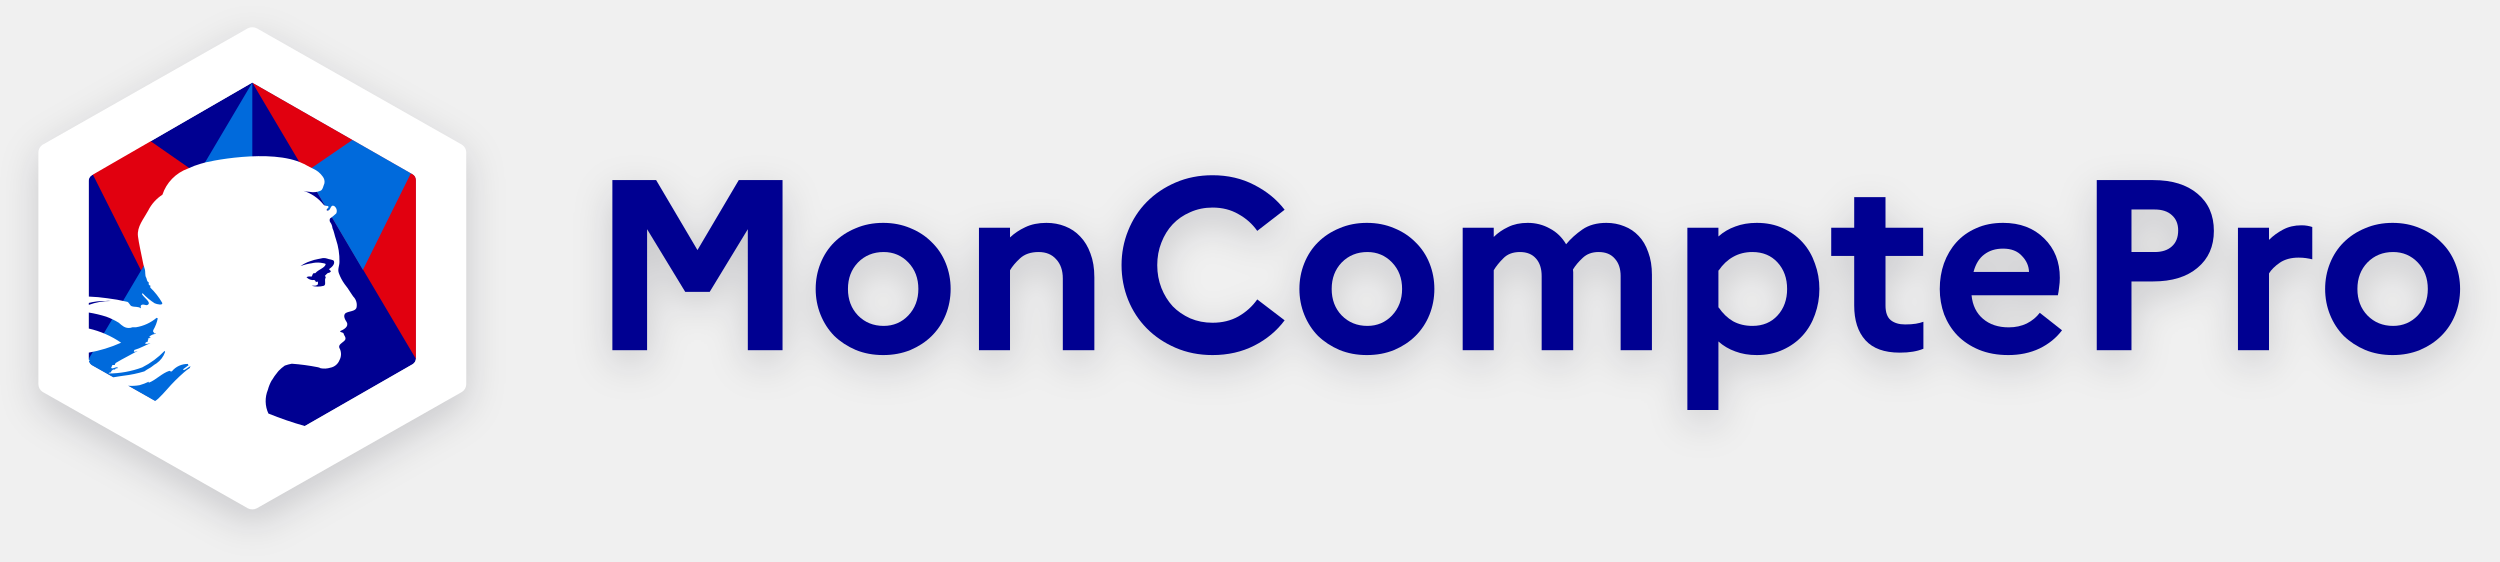
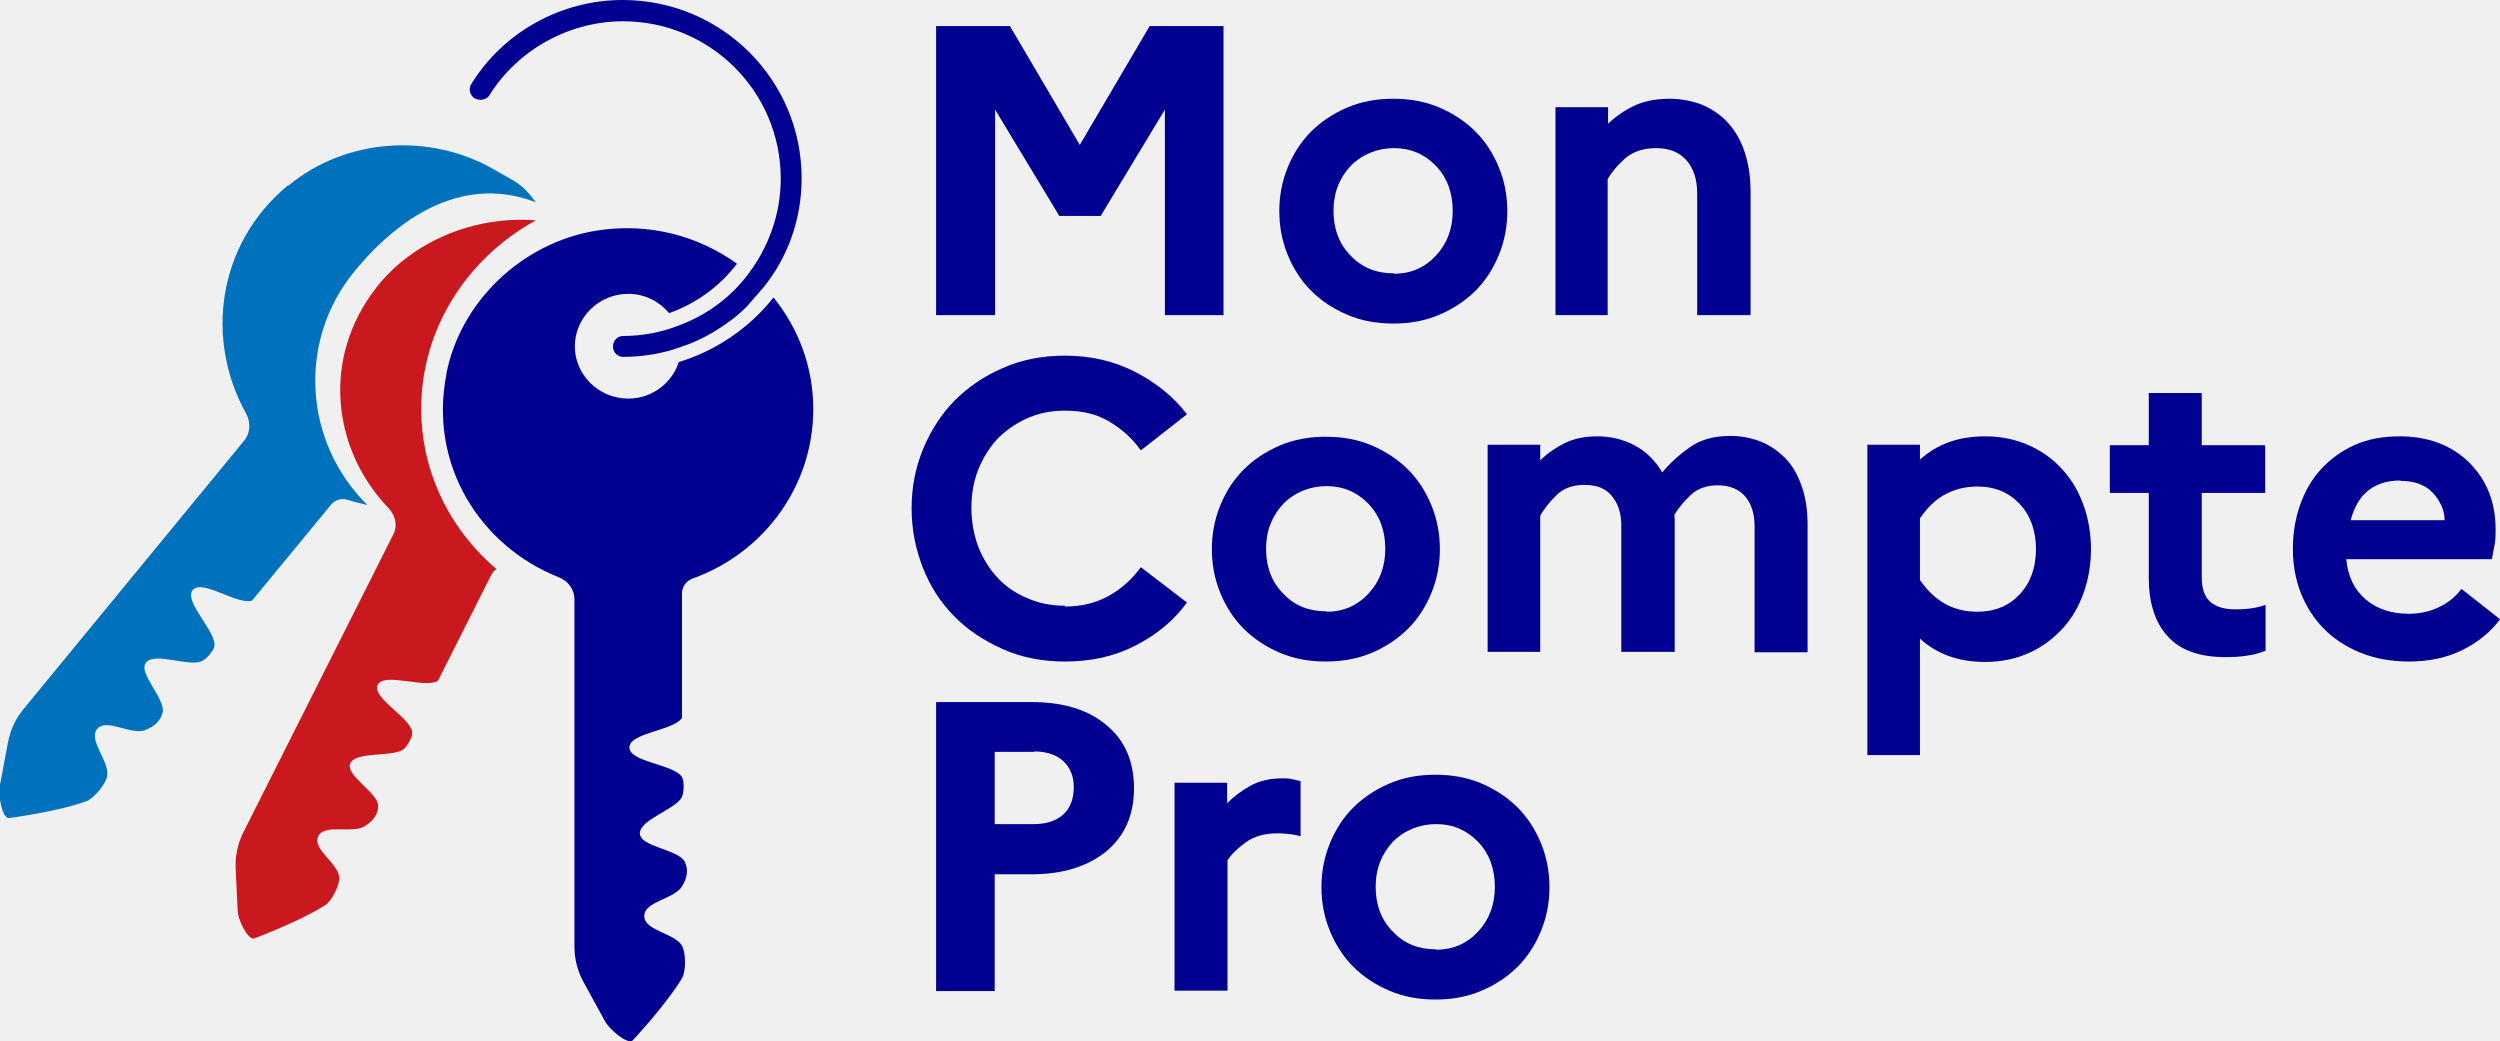
- <svg xmlns="http://www.w3.org/2000/svg" width="396" height="89" viewBox="0 0 396 89" fill="none">
-   <g filter="url(#filter0_d_155_72825)">
-     <g clip-path="url(#clip0_155_72825)">
-       <path d="M65.368 27.601L39.963 13.078L14.558 27.741C14.401 27.829 14.271 27.957 14.18 28.111C14.089 28.265 14.04 28.44 14.04 28.618V56.984C14.05 57.16 14.102 57.331 14.192 57.484C14.282 57.636 14.408 57.766 14.558 57.861L39.959 72.254L65.364 57.683C65.515 57.588 65.64 57.459 65.731 57.307C65.821 57.154 65.873 56.983 65.883 56.806V28.485C65.884 28.305 65.837 28.129 65.746 27.974C65.656 27.819 65.525 27.69 65.368 27.601Z" fill="#000091" />
-       <path d="M30.886 28.438L22.366 42.878L14.645 27.522L23.777 22.312L31.383 27.601L30.886 28.438ZM65.885 56.857V28.474C65.885 28.296 65.836 28.121 65.745 27.967C65.654 27.814 65.523 27.686 65.366 27.599L39.963 13.078" fill="#E1000F" />
-       <path d="M14.043 56.857L39.966 13.078V72.263L14.558 57.861C14.408 57.766 14.282 57.636 14.192 57.484C14.102 57.331 14.05 57.16 14.04 56.984V28.618L14.043 56.857ZM55.84 22.153L65.088 27.433L57.482 42.748L48.355 27.289L55.84 22.153Z" fill="#006ADC" />
-       <path d="M73.185 22.923L40.671 4.479C40.452 4.371 40.211 4.315 39.966 4.315C39.722 4.315 39.48 4.371 39.261 4.479L6.747 22.923C6.551 23.052 6.389 23.224 6.273 23.426C6.157 23.628 6.091 23.854 6.08 24.086V60.907C6.09 61.14 6.155 61.368 6.271 61.572C6.387 61.775 6.55 61.949 6.747 62.078L39.26 80.522C39.479 80.63 39.72 80.686 39.965 80.686C40.209 80.686 40.45 80.63 40.669 80.522L73.185 62.078C73.382 61.949 73.545 61.775 73.661 61.572C73.777 61.368 73.843 61.14 73.853 60.907V24.086C73.841 23.854 73.775 23.628 73.659 23.426C73.543 23.224 73.381 23.052 73.185 22.923ZM24.36 52.641H24.494C24.422 52.641 24.36 52.652 24.36 52.724C24.36 52.892 24.616 52.724 24.699 52.892C24.296 52.903 23.914 53.068 23.633 53.354C23.633 53.439 23.802 53.439 23.889 53.439C23.762 53.606 23.506 53.523 23.419 53.692C23.465 53.737 23.525 53.766 23.589 53.775C23.504 53.775 23.419 53.775 23.419 53.861V54.114C23.206 54.114 23.121 54.281 22.95 54.366C23.289 54.619 23.504 54.366 23.845 54.366C22.95 54.701 22.225 55.166 21.33 55.419C21.161 55.419 21.33 55.672 21.161 55.672C21.417 55.839 21.546 55.588 21.8 55.588C20.692 56.219 19.541 56.76 18.348 57.483C18.256 57.573 18.197 57.69 18.179 57.817H17.84C17.671 57.901 17.755 58.112 17.584 58.281C17.967 58.534 18.431 57.946 18.692 58.281C18.777 58.281 18.523 58.365 18.353 58.365C18.269 58.365 18.269 58.532 18.184 58.532H17.923C17.753 58.657 17.584 58.743 17.584 58.994C17.511 58.98 17.435 58.989 17.366 59.019C17.298 59.049 17.241 59.099 17.201 59.161C19.021 59.154 20.825 58.827 22.528 58.194C23.849 57.529 25.046 56.647 26.066 55.585C26.112 55.63 26.142 55.688 26.151 55.752C25.901 56.483 25.423 57.115 24.785 57.56C24.316 57.812 23.975 58.191 23.599 58.36C23.348 58.498 23.105 58.653 22.874 58.822C21.802 59.151 20.703 59.382 19.588 59.511L19.072 59.585C18.691 59.64 18.311 59.7 17.935 59.766L14.558 57.861C14.434 57.784 14.328 57.684 14.244 57.565C14.16 57.447 14.101 57.314 14.07 57.173C14.127 57.143 14.18 57.108 14.229 57.068C14.177 57.012 14.111 56.971 14.038 56.949V55.861C15.813 55.549 17.543 55.019 19.185 54.284C17.631 53.217 15.884 52.454 14.04 52.036V49.501C14.98 49.653 15.908 49.872 16.817 50.157C17.516 50.411 18.187 50.735 18.819 51.124C19.068 51.36 19.339 51.572 19.629 51.755C19.834 51.87 20.062 51.938 20.297 51.952C20.532 51.967 20.767 51.928 20.985 51.839H21.544C22.758 51.641 23.893 51.117 24.826 50.324C24.826 50.408 24.91 50.408 24.995 50.408C24.862 51.075 24.617 51.715 24.27 52.303C24.275 52.388 24.189 52.557 24.36 52.641ZM29.133 58.617C29.558 58.45 29.81 58.154 30.198 57.986C30.114 58.07 30.114 58.239 30.029 58.321C29.711 58.517 29.412 58.741 29.134 58.99C28.176 59.825 27.278 60.725 26.449 61.685C26.022 62.187 25.554 62.653 25.093 63.116C24.93 63.267 24.754 63.404 24.568 63.526L20.287 61.099C20.896 61.15 21.509 61.12 22.11 61.011C22.608 60.872 23.093 60.689 23.558 60.463V60.631C24.744 60.167 25.646 59.114 26.84 58.736C26.883 58.736 27.054 58.904 27.223 58.82C27.53 58.444 27.92 58.143 28.363 57.94C28.807 57.737 29.291 57.637 29.78 57.648C29.78 57.732 29.78 57.816 29.865 57.816H29.907C29.651 58.026 29.353 58.236 29.06 58.447C28.963 58.534 29.048 58.617 29.133 58.617ZM14.04 48.301V47.989C14.918 47.763 15.823 47.657 16.73 47.675C16.998 47.633 17.272 47.633 17.54 47.675C16.345 47.674 15.159 47.886 14.04 48.301ZM65.886 56.816C65.876 56.993 65.824 57.164 65.734 57.317C65.644 57.469 65.518 57.598 65.368 57.693L48.291 67.486C46.33 66.932 44.402 66.27 42.516 65.503C42.243 64.915 42.094 64.279 42.08 63.633C42.065 62.986 42.185 62.344 42.431 61.745C42.567 61.23 42.767 60.733 43.028 60.268C43.07 60.226 43.113 60.184 43.113 60.14C43.124 60.14 43.135 60.136 43.143 60.128C43.151 60.12 43.155 60.11 43.155 60.099C43.343 59.773 43.557 59.462 43.794 59.17L43.819 59.145L43.853 59.109L43.878 59.084C43.878 59.042 43.921 59.001 43.963 58.957C44.005 58.872 44.09 58.83 44.133 58.746C44.43 58.435 44.759 58.155 45.114 57.909C45.474 57.78 45.845 57.681 46.222 57.613C47.596 57.713 48.962 57.896 50.313 58.162C50.48 58.187 50.639 58.244 50.783 58.329C51.293 58.428 51.82 58.399 52.316 58.246C52.64 58.187 52.943 58.048 53.196 57.841C53.45 57.634 53.646 57.367 53.765 57.064C53.914 56.794 53.999 56.495 54.014 56.188C54.029 55.88 53.972 55.574 53.85 55.292C53.548 54.83 53.828 54.56 54.156 54.304L54.272 54.212C54.418 54.11 54.55 53.988 54.663 53.851C54.876 53.429 54.493 53.181 54.407 52.796C54.322 52.629 54.024 52.713 53.853 52.462C54.449 52.209 55.302 51.743 54.919 51.027C54.663 50.647 54.28 49.973 54.749 49.593C55.346 49.258 56.198 49.34 56.454 48.791C56.538 48.472 56.536 48.137 56.449 47.819C56.362 47.5 56.194 47.21 55.959 46.975L55.832 46.794C55.705 46.615 55.58 46.436 55.474 46.259C55.205 45.817 54.906 45.394 54.58 44.992C54.207 44.471 53.906 43.903 53.685 43.303C53.429 42.67 53.77 42.122 53.77 41.489C53.795 40.27 53.608 39.056 53.216 37.901C53.002 37.31 52.918 36.677 52.662 36.128C52.63 35.775 52.497 35.439 52.279 35.157C52.237 35.072 52.215 34.978 52.215 34.883C52.215 34.788 52.237 34.694 52.279 34.608C52.626 34.366 52.954 34.099 53.26 33.807C53.354 33.602 53.372 33.371 53.31 33.154C53.248 32.938 53.11 32.751 52.921 32.625C52.367 32.372 52.413 33.174 52.026 33.343H51.771C51.686 33.132 51.855 33.047 52.026 32.88C52.026 32.796 52.026 32.627 51.942 32.627C51.603 32.627 51.303 32.541 51.217 32.374C50.4 31.369 49.304 30.621 48.063 30.222C48.382 30.318 48.712 30.375 49.044 30.389C49.617 30.509 50.212 30.45 50.749 30.222C51.134 30.095 51.218 29.42 51.388 29.04C51.422 28.856 51.417 28.667 51.373 28.485C51.329 28.303 51.247 28.133 51.132 27.984C50.747 27.431 50.216 26.994 49.597 26.719C49.299 26.591 48.829 26.339 48.446 26.128C48.316 26.037 48.173 25.966 48.021 25.917C42.997 23.432 32.655 25.582 31.867 25.917H31.852C31.126 26.125 30.418 26.391 29.736 26.712C28.796 27.057 27.948 27.607 27.254 28.321C26.56 29.036 26.038 29.896 25.729 30.838C24.761 31.465 23.982 32.337 23.47 33.363C22.745 34.702 21.681 35.889 21.85 37.404C22.02 38.709 22.32 39.887 22.576 41.234C22.648 41.69 22.762 42.138 22.915 42.574C23.084 43.035 22.915 43.626 23.17 44.004C23.297 44.257 23.213 44.552 23.555 44.721V45.056C23.64 45.139 23.64 45.223 23.811 45.223V45.558C24.547 46.266 25.179 47.074 25.686 47.958C25.856 48.42 24.877 48.21 24.5 48.041C23.796 47.589 23.152 47.051 22.582 46.441C22.536 46.486 22.505 46.545 22.496 46.609C22.835 47.198 24.031 47.914 23.391 48.292C23.052 48.46 22.665 48.04 22.325 48.378C22.24 48.503 22.325 48.672 22.325 48.84C21.855 48.505 21.346 48.672 20.876 48.505C20.537 48.421 20.449 47.79 20.066 47.79C19.056 47.547 18.031 47.364 16.998 47.243C16.022 47.098 15.038 47.01 14.051 46.977V28.618C14.052 28.44 14.101 28.265 14.191 28.111C14.283 27.957 14.413 27.829 14.57 27.741L39.963 13.078L65.368 27.601C65.525 27.689 65.655 27.816 65.746 27.97C65.837 28.124 65.886 28.299 65.886 28.478V56.816ZM52.409 42.99C52.358 43.069 52.287 43.133 52.203 43.177C52.12 43.22 52.026 43.242 51.932 43.24C51.762 43.381 51.602 43.533 51.454 43.697C51.623 43.697 51.454 43.946 51.623 43.946C51.276 44.319 51.754 45.107 51.276 45.273C50.651 45.439 49.992 45.439 49.366 45.273C49.459 45.253 49.554 45.244 49.649 45.246H49.793C49.9 45.259 50.007 45.245 50.107 45.207C50.207 45.168 50.295 45.106 50.364 45.025V44.691C50.364 44.607 50.278 44.607 50.195 44.607C50.15 44.654 50.09 44.684 50.026 44.691C50.021 44.615 49.994 44.543 49.947 44.483C49.901 44.423 49.837 44.379 49.765 44.356C49.539 44.386 49.31 44.359 49.098 44.28C48.885 44.2 48.696 44.069 48.548 43.899C48.778 43.79 49.038 43.76 49.287 43.815C49.504 43.815 49.417 43.442 49.678 43.276H49.939C50.459 42.654 51.415 42.488 51.589 41.865C51.589 41.698 51.111 41.698 50.764 41.616C50.3 41.56 49.829 41.588 49.375 41.7C48.765 41.783 48.168 41.936 47.594 42.157C48.069 41.812 48.597 41.546 49.158 41.368C49.552 41.219 49.959 41.106 50.374 41.034L50.598 40.99L50.824 40.945C51.131 40.854 51.458 40.854 51.766 40.945C52.157 41.112 52.808 41.112 52.894 41.36C53.063 41.817 52.633 42.272 52.157 42.605C52.06 42.741 52.409 42.831 52.409 42.99Z" fill="white" />
+ <svg xmlns="http://www.w3.org/2000/svg" id="b" viewBox="0 0 62.28 25.92">
+   <defs>
+     <style>.e{fill:#000091;}.f{fill:#0071bc;}.g{fill:#c9191e;}</style>
+   </defs>
+   <g id="c">
+     <g>
+       <path class="e" d="m23.32,7.85V.65h1.84l1.74,2.96,1.74-2.96h1.84v7.2h-1.46V2.73l-1.6,2.65h-1.03l-1.6-2.65v5.12h-1.46Z" />
+       <path class="e" d="m34.71,2.46c.42,0,.8.07,1.15.22s.65.35.9.6c.25.25.44.55.58.89s.21.71.21,1.09-.07.75-.21,1.09-.33.64-.58.89c-.25.25-.55.45-.9.6s-.73.22-1.15.22-.8-.07-1.15-.22-.65-.35-.9-.6-.44-.55-.58-.89-.21-.71-.21-1.09.07-.75.21-1.09.33-.64.58-.89c.25-.25.55-.45.9-.6s.73-.22,1.15-.22Zm.02,4.36c.41,0,.76-.15,1.04-.45.28-.3.42-.67.42-1.12s-.14-.83-.42-1.12c-.28-.29-.63-.44-1.04-.44s-.79.15-1.08.44c-.28.3-.43.67-.43,1.12s.14.83.43,1.12c.28.3.64.44,1.08.44Z" />
+       <path class="e" d="m38.75,7.85V2.67h1.31v.41c.18-.17.39-.32.64-.44.25-.12.55-.18.89-.18.28,0,.54.05.79.14.24.1.46.24.64.43.18.19.33.43.43.72s.16.62.16,1.01v3.09h-1.33v-3.04c0-.34-.09-.62-.27-.82s-.43-.3-.75-.3-.59.09-.78.26c-.19.17-.33.34-.43.51v3.39h-1.31Z" />
+       <path class="e" d="m26.53,15.11c.41,0,.78-.09,1.1-.27.32-.18.58-.42.79-.71l1.15.88c-.33.45-.75.8-1.28,1.07-.52.27-1.11.4-1.76.4-.56,0-1.08-.1-1.55-.31-.47-.21-.88-.48-1.21-.82-.34-.34-.6-.75-.78-1.21-.18-.46-.28-.95-.28-1.47s.09-1,.28-1.47c.19-.46.45-.87.78-1.21.34-.34.74-.62,1.21-.82.47-.21.99-.31,1.55-.31.65,0,1.24.14,1.76.41.52.27.95.62,1.28,1.05l-1.15.9c-.21-.3-.47-.53-.79-.72s-.68-.27-1.1-.27c-.34,0-.65.06-.94.19-.29.13-.53.3-.74.51-.2.22-.36.47-.48.77-.12.3-.17.62-.17.96s.06.66.17.96c.12.3.28.56.48.77.2.22.45.39.74.51.29.13.6.19.94.19Z" />
+       <path class="e" d="m33.03,10.88c.42,0,.8.07,1.15.22s.65.35.9.6c.25.25.44.55.58.89s.21.71.21,1.09-.07.75-.21,1.09-.33.64-.58.89c-.25.25-.55.45-.9.6s-.73.22-1.15.22-.8-.07-1.15-.22-.65-.35-.9-.6-.44-.55-.58-.89-.21-.71-.21-1.09.07-.75.21-1.09.33-.64.58-.89c.25-.25.55-.45.9-.6s.73-.22,1.15-.22Zm.02,4.36c.41,0,.76-.15,1.04-.45.28-.3.42-.67.42-1.12s-.14-.83-.42-1.12c-.28-.29-.63-.44-1.04-.44s-.79.15-1.08.44c-.28.3-.43.67-.43,1.12s.14.83.43,1.12c.28.3.64.44,1.08.44Z" />
+       <path class="e" d="m37.06,16.27v-5.19h1.31v.39c.17-.17.37-.31.61-.43s.51-.17.82-.17c.34,0,.65.08.93.23.28.15.51.38.68.67.19-.23.42-.44.69-.63.27-.19.6-.28,1.01-.28.27,0,.52.05.75.14.23.09.43.23.61.41s.31.41.41.69.15.6.15.96v3.19h-1.32v-3.14c0-.32-.08-.56-.24-.75-.16-.18-.39-.27-.68-.27-.27,0-.5.08-.67.24-.17.16-.31.33-.41.5,0,.03.01.07.01.11v3.3h-1.33v-3.14c0-.32-.08-.56-.24-.75s-.38-.27-.68-.27-.53.09-.7.26-.31.34-.4.51v3.39h-1.31Z" />
+       <path class="e" d="m46.52,18.8v-7.72h1.31v.37c.21-.19.44-.33.71-.43s.57-.15.91-.15c.41,0,.78.08,1.11.23.33.15.6.35.83.61.23.25.4.55.52.89.12.34.18.7.18,1.08s-.06.74-.18,1.08c-.12.34-.29.64-.52.89-.23.25-.5.46-.83.61-.33.15-.69.23-1.11.23-.34,0-.64-.05-.91-.15-.27-.1-.5-.24-.71-.43v2.9h-1.31Zm1.32-4.34c.17.25.38.45.61.58s.51.2.81.2c.44,0,.79-.15,1.06-.44.27-.29.4-.67.4-1.12s-.13-.83-.4-1.12c-.27-.29-.62-.44-1.06-.44-.3,0-.57.07-.81.2s-.44.33-.61.58h-.01s0,1.57,0,1.57h.01Z" />
+       <path class="e" d="m53.53,14.38v-2.1h-.97v-1.19h.97v-1.3h1.32v1.3h1.58v1.19h-1.58v2.1c0,.29.07.49.22.62.15.12.35.18.6.18.18,0,.33-.01.45-.03.12-.02.23-.05.32-.08v1.14c-.13.05-.28.1-.44.12-.16.03-.35.04-.56.04-.64,0-1.13-.17-1.44-.52-.32-.35-.47-.84-.47-1.47Z" />
+       <path class="e" d="m62.28,15.43c-.24.32-.56.58-.95.77s-.83.28-1.32.28c-.46,0-.87-.08-1.23-.23-.36-.15-.66-.35-.91-.61-.24-.25-.43-.55-.56-.89-.13-.34-.19-.7-.19-1.08s.06-.75.18-1.09c.12-.34.29-.64.52-.89.23-.25.5-.45.83-.6.33-.15.71-.22,1.13-.22.71,0,1.29.22,1.73.65.44.44.66.99.66,1.67,0,.14,0,.28-.03.41s-.04.24-.06.33h-3.63c.04.43.2.76.48,1s.64.36,1.08.36c.28,0,.54-.06.76-.17.23-.11.41-.26.55-.45l.94.74Zm-2.48-3.46c-.32,0-.58.08-.79.24-.21.16-.36.41-.45.75h2.34c0-.25-.11-.48-.29-.68-.19-.2-.45-.3-.8-.3Z" />
+       <path class="e" d="m23.32,24.69v-7.2h2.38c.79,0,1.41.19,1.87.58.46.38.68.91.68,1.57s-.23,1.18-.68,1.56c-.46.38-1.08.58-1.87.58h-.92v2.91h-1.46Zm2.44-5.96h-.98v1.8h.98c.31,0,.55-.08.73-.24.17-.16.26-.38.26-.68,0-.27-.09-.49-.26-.65-.18-.16-.42-.24-.73-.24Z" />
+       <path class="e" d="m29.26,24.69v-5.19h1.31v.51c.17-.17.37-.32.59-.44s.48-.18.78-.18c.09,0,.17,0,.25.02s.14.03.21.05v1.37c-.08-.02-.17-.04-.26-.05s-.2-.02-.31-.02c-.32,0-.58.07-.79.22s-.36.3-.46.45v3.25h-1.31Z" />
+       <path class="e" d="m35.76,19.3c.42,0,.8.07,1.15.22s.65.35.9.6c.25.25.44.55.58.89s.21.71.21,1.09-.07.75-.21,1.09-.33.64-.58.89c-.25.25-.55.45-.9.6s-.73.22-1.15.22-.8-.07-1.15-.22-.65-.35-.9-.6-.44-.55-.58-.89-.21-.71-.21-1.09.07-.75.21-1.09.33-.64.58-.89c.25-.25.55-.45.9-.6s.73-.22,1.15-.22Zm.02,4.36c.41,0,.76-.15,1.04-.45.28-.3.42-.67.42-1.12s-.14-.83-.42-1.12c-.28-.29-.63-.44-1.04-.44s-.79.15-1.08.44c-.28.3-.43.67-.43,1.12s.14.83.43,1.12c.28.3.64.44,1.08.44Z" />
    </g>
-     <path d="M97 55.473V28.527H103.932L110.477 39.613L117.022 28.527H123.954V55.473H118.455V36.303L112.414 46.234H108.541L102.499 36.303V55.473H97Z" fill="#000091" />
-     <path d="M139.892 35.302C141.467 35.302 142.913 35.584 144.23 36.149C145.546 36.688 146.669 37.432 147.599 38.381C148.554 39.305 149.29 40.409 149.806 41.692C150.323 42.975 150.581 44.335 150.581 45.772C150.581 47.209 150.323 48.569 149.806 49.853C149.29 51.136 148.554 52.252 147.599 53.202C146.669 54.126 145.546 54.87 144.23 55.434C142.913 55.973 141.467 56.243 139.892 56.243C138.317 56.243 136.871 55.973 135.555 55.434C134.238 54.87 133.102 54.126 132.146 53.202C131.217 52.252 130.494 51.136 129.978 49.853C129.461 48.569 129.203 47.209 129.203 45.772C129.203 44.335 129.461 42.975 129.978 41.692C130.494 40.409 131.217 39.305 132.146 38.381C133.102 37.432 134.238 36.688 135.555 36.149C136.871 35.584 138.317 35.302 139.892 35.302ZM139.969 51.623C141.519 51.623 142.822 51.072 143.881 49.968C144.94 48.839 145.469 47.44 145.469 45.772C145.469 44.078 144.94 42.68 143.881 41.576C142.822 40.473 141.519 39.921 139.969 39.921C138.343 39.921 136.987 40.473 135.903 41.576C134.845 42.68 134.315 44.078 134.315 45.772C134.315 47.466 134.845 48.865 135.903 49.968C136.987 51.072 138.343 51.623 139.969 51.623Z" fill="#000091" />
-     <path d="M155.067 55.473V36.072H159.985V37.611C160.657 36.97 161.457 36.431 162.386 35.995C163.342 35.533 164.465 35.302 165.756 35.302C166.814 35.302 167.795 35.481 168.699 35.841C169.628 36.2 170.429 36.739 171.1 37.457C171.797 38.176 172.339 39.074 172.727 40.152C173.14 41.23 173.346 42.487 173.346 43.925V55.473H168.35V44.117C168.35 42.834 168.002 41.82 167.305 41.076C166.634 40.306 165.704 39.921 164.516 39.921C163.277 39.921 162.296 40.255 161.573 40.922C160.876 41.563 160.347 42.192 159.985 42.808V55.473H155.067Z" fill="#000091" />
-     <path d="M192.06 51.123C193.609 51.123 194.977 50.789 196.165 50.122C197.378 49.429 198.372 48.531 199.147 47.428L203.485 50.738C202.245 52.406 200.645 53.741 198.682 54.741C196.72 55.742 194.513 56.243 192.06 56.243C189.943 56.243 187.993 55.858 186.212 55.088C184.431 54.318 182.907 53.291 181.642 52.008C180.377 50.725 179.396 49.224 178.699 47.504C178.002 45.759 177.653 43.925 177.653 42C177.653 40.075 178.002 38.253 178.699 36.533C179.396 34.788 180.377 33.274 181.642 31.991C182.907 30.708 184.431 29.681 186.212 28.912C187.993 28.142 189.943 27.757 192.06 27.757C194.513 27.757 196.72 28.27 198.682 29.297C200.645 30.297 202.245 31.606 203.485 33.223L199.147 36.572C198.372 35.468 197.378 34.583 196.165 33.916C194.977 33.223 193.609 32.877 192.06 32.877C190.795 32.877 189.62 33.12 188.536 33.608C187.451 34.07 186.522 34.711 185.747 35.533C184.999 36.328 184.405 37.291 183.966 38.42C183.527 39.523 183.307 40.717 183.307 42C183.307 43.283 183.527 44.489 183.966 45.618C184.405 46.722 184.999 47.684 185.747 48.505C186.522 49.301 187.451 49.942 188.536 50.43C189.62 50.892 190.795 51.123 192.06 51.123Z" fill="#000091" />
-     <path d="M216.515 35.302C218.09 35.302 219.536 35.584 220.853 36.149C222.169 36.688 223.292 37.432 224.222 38.381C225.177 39.305 225.913 40.409 226.429 41.692C226.946 42.975 227.204 44.335 227.204 45.772C227.204 47.209 226.946 48.569 226.429 49.853C225.913 51.136 225.177 52.252 224.222 53.202C223.292 54.126 222.169 54.87 220.853 55.434C219.536 55.973 218.09 56.243 216.515 56.243C214.94 56.243 213.494 55.973 212.178 55.434C210.861 54.87 209.725 54.126 208.77 53.202C207.84 52.252 207.117 51.136 206.601 49.853C206.085 48.569 205.826 47.209 205.826 45.772C205.826 44.335 206.085 42.975 206.601 41.692C207.117 40.409 207.84 39.305 208.77 38.381C209.725 37.432 210.861 36.688 212.178 36.149C213.494 35.584 214.94 35.302 216.515 35.302ZM216.593 51.623C218.142 51.623 219.446 51.072 220.504 49.968C221.563 48.839 222.092 47.44 222.092 45.772C222.092 44.078 221.563 42.68 220.504 41.576C219.446 40.473 218.142 39.921 216.593 39.921C214.966 39.921 213.611 40.473 212.526 41.576C211.468 42.68 210.938 44.078 210.938 45.772C210.938 47.466 211.468 48.865 212.526 49.968C213.611 51.072 214.966 51.623 216.593 51.623Z" fill="#000091" />
-     <path d="M231.69 55.473V36.072H236.608V37.534C237.254 36.893 238.016 36.367 238.893 35.956C239.771 35.52 240.804 35.302 241.992 35.302C243.257 35.302 244.418 35.597 245.477 36.187C246.561 36.752 247.426 37.586 248.072 38.689C248.795 37.817 249.66 37.034 250.667 36.341C251.673 35.648 252.939 35.302 254.462 35.302C255.469 35.302 256.411 35.481 257.289 35.841C258.167 36.174 258.928 36.688 259.574 37.38C260.219 38.048 260.723 38.907 261.084 39.959C261.472 40.986 261.665 42.179 261.665 43.539V55.473H256.708V43.732C256.708 42.551 256.398 41.628 255.779 40.96C255.185 40.267 254.333 39.921 253.223 39.921C252.19 39.921 251.351 40.229 250.705 40.845C250.06 41.435 249.543 42.051 249.156 42.693C249.182 42.821 249.195 42.962 249.195 43.116C249.195 43.27 249.195 43.411 249.195 43.539V55.473H244.199V43.732C244.199 42.551 243.902 41.628 243.308 40.96C242.714 40.267 241.862 39.921 240.752 39.921C239.642 39.921 238.764 40.255 238.119 40.922C237.473 41.563 236.97 42.192 236.608 42.808V55.473H231.69Z" fill="#000091" />
-     <path d="M267.279 64.942V36.072H272.197V37.457C272.971 36.764 273.862 36.238 274.869 35.879C275.876 35.494 277.012 35.302 278.277 35.302C279.826 35.302 281.208 35.584 282.421 36.149C283.66 36.713 284.706 37.47 285.558 38.42C286.41 39.369 287.055 40.486 287.494 41.769C287.959 43.026 288.191 44.361 288.191 45.772C288.191 47.184 287.959 48.531 287.494 49.814C287.055 51.072 286.41 52.175 285.558 53.125C284.706 54.074 283.66 54.831 282.421 55.396C281.208 55.96 279.826 56.243 278.277 56.243C277.012 56.243 275.876 56.05 274.869 55.665C273.862 55.306 272.971 54.78 272.197 54.087V64.942H267.279ZM272.236 48.698C272.881 49.647 273.643 50.379 274.521 50.892C275.424 51.38 276.444 51.623 277.58 51.623C279.232 51.623 280.562 51.072 281.569 49.968C282.576 48.865 283.079 47.466 283.079 45.772C283.079 44.078 282.576 42.68 281.569 41.576C280.562 40.473 279.232 39.921 277.58 39.921C276.444 39.921 275.424 40.178 274.521 40.691C273.643 41.178 272.881 41.897 272.236 42.847L272.197 42.808V48.736L272.236 48.698Z" fill="#000091" />
-     <path d="M293.706 48.39V40.537H290.065V36.072H293.706V31.221H298.663V36.072H304.627V40.537H298.663V48.39C298.663 49.468 298.934 50.238 299.476 50.7C300.044 51.161 300.806 51.392 301.761 51.392C302.433 51.392 303.001 51.354 303.465 51.277C303.93 51.2 304.33 51.097 304.666 50.969V55.242C304.175 55.447 303.62 55.601 303.001 55.704C302.407 55.806 301.71 55.858 300.909 55.858C298.482 55.858 296.675 55.203 295.487 53.895C294.3 52.586 293.706 50.751 293.706 48.39Z" fill="#000091" />
-     <path d="M326.623 52.316C325.719 53.522 324.532 54.485 323.06 55.203C321.589 55.896 319.936 56.243 318.103 56.243C316.373 56.243 314.824 55.96 313.456 55.396C312.113 54.831 310.977 54.074 310.048 53.125C309.144 52.175 308.447 51.072 307.956 49.814C307.492 48.531 307.259 47.184 307.259 45.772C307.259 44.335 307.479 42.988 307.918 41.73C308.382 40.447 309.041 39.331 309.893 38.381C310.745 37.432 311.79 36.688 313.03 36.149C314.269 35.584 315.689 35.302 317.29 35.302C319.975 35.302 322.144 36.123 323.796 37.765C325.448 39.382 326.275 41.461 326.275 44.001C326.275 44.54 326.236 45.054 326.158 45.541C326.107 46.029 326.042 46.439 325.965 46.773H312.294C312.449 48.364 313.056 49.609 314.114 50.507C315.173 51.405 316.528 51.854 318.181 51.854C319.239 51.854 320.194 51.649 321.046 51.238C321.898 50.802 322.583 50.238 323.099 49.545L326.623 52.316ZM317.29 39.382C316.102 39.382 315.108 39.69 314.308 40.306C313.507 40.896 312.939 41.82 312.604 43.078H321.395C321.369 42.128 320.995 41.281 320.272 40.537C319.575 39.767 318.581 39.382 317.29 39.382Z" fill="#000091" />
-     <path d="M332.126 55.473V28.527H341.072C344.042 28.527 346.378 29.245 348.082 30.682C349.812 32.12 350.677 34.083 350.677 36.572C350.677 39.036 349.812 40.986 348.082 42.423C346.378 43.86 344.042 44.579 341.072 44.579H337.626V55.473H332.126ZM341.305 33.184H337.626V39.921H341.305C342.467 39.921 343.37 39.626 344.016 39.036C344.687 38.445 345.023 37.599 345.023 36.495C345.023 35.468 344.687 34.66 344.016 34.07C343.37 33.48 342.467 33.184 341.305 33.184Z" fill="#000091" />
-     <path d="M354.491 55.473V36.072H359.41V37.996C360.055 37.355 360.791 36.816 361.617 36.38C362.469 35.918 363.45 35.687 364.56 35.687C364.896 35.687 365.206 35.712 365.49 35.764C365.774 35.815 366.032 35.879 366.264 35.956V41.076C365.955 40.999 365.619 40.935 365.258 40.883C364.922 40.832 364.535 40.806 364.096 40.806C362.908 40.806 361.914 41.076 361.114 41.615C360.339 42.154 359.771 42.718 359.41 43.309V55.473H354.491Z" fill="#000091" />
-     <path d="M378.989 35.302C380.564 35.302 382.01 35.584 383.327 36.149C384.644 36.688 385.767 37.432 386.696 38.381C387.652 39.305 388.387 40.409 388.904 41.692C389.42 42.975 389.678 44.335 389.678 45.772C389.678 47.209 389.42 48.569 388.904 49.853C388.387 51.136 387.652 52.252 386.696 53.202C385.767 54.126 384.644 54.87 383.327 55.434C382.01 55.973 380.564 56.243 378.989 56.243C377.415 56.243 375.969 55.973 374.652 55.434C373.335 54.87 372.199 54.126 371.244 53.202C370.314 52.252 369.592 51.136 369.075 49.853C368.559 48.569 368.301 47.209 368.301 45.772C368.301 44.335 368.559 42.975 369.075 41.692C369.592 40.409 370.314 39.305 371.244 38.381C372.199 37.432 373.335 36.688 374.652 36.149C375.969 35.584 377.415 35.302 378.989 35.302ZM379.067 51.623C380.616 51.623 381.92 51.072 382.978 49.968C384.037 48.839 384.566 47.44 384.566 45.772C384.566 44.078 384.037 42.68 382.978 41.576C381.92 40.473 380.616 39.921 379.067 39.921C377.44 39.921 376.085 40.473 375.001 41.576C373.942 42.68 373.413 44.078 373.413 45.772C373.413 47.466 373.942 48.865 375.001 49.968C376.085 51.072 377.44 51.623 379.067 51.623Z" fill="#000091" />
  </g>
-   <defs>
-     <filter id="filter0_d_155_72825" x="0.08" y="0.005" width="395.599" height="88.989" filterUnits="userSpaceOnUse" color-interpolation-filters="sRGB">
-       <feFlood flood-opacity="0" result="BackgroundImageFix" />
-       <feColorMatrix in="SourceAlpha" type="matrix" values="0 0 0 0 0 0 0 0 0 0 0 0 0 0 0 0 0 0 127 0" result="hardAlpha" />
-       <feOffset dy="2" />
-       <feGaussianBlur stdDeviation="3" />
-       <feColorMatrix type="matrix" values="0 0 0 0 0 0 0 0 0 0 0 0 0 0 0.071 0 0 0 0.16 0" />
-       <feBlend mode="normal" in2="BackgroundImageFix" result="effect1_dropShadow_155_72825" />
-       <feBlend mode="normal" in="SourceGraphic" in2="effect1_dropShadow_155_72825" result="shape" />
-     </filter>
-     <clipPath id="clip0_155_72825">
-       <rect width="67.773" height="76.989" fill="white" transform="translate(6.07959 4.00543)" />
-     </clipPath>
-   </defs>
+   <g id="d">
+     <g>
+       <path class="g" d="m5.87,21.62c-.01-.3.05-.59.18-.86l3.75-7.45c.11-.22.05-.46-.11-.64-1.41-1.46-1.69-3.74-.32-5.5.91-1.17,2.46-1.8,3.98-1.68-1.79.98-2.96,2.86-2.85,4.97.08,1.49.79,2.8,1.87,3.72-.04.03-.09.06-.12.12l-1.34,2.66c-.31.2-1.34-.22-1.5.1-.16.32.82.82.86,1.18.01.12-.12.34-.21.42-.26.21-1.18.05-1.33.35s.7.74.69,1.07c0,.22-.14.38-.33.5-.31.2-1-.07-1.16.25-.16.32.49.67.52,1.02.02.19-.18.59-.35.7-.62.4-1.77.83-1.77.83-.16.04-.42-.49-.41-.72l-.05-1.03Z" />
+       <g>
+         <path class="e" d="m11.83,2.45c.12.07.3.04.37-.09.71-1.13,1.99-1.83,3.32-1.83,2.17,0,3.93,1.75,3.93,3.92,0,.88-.3,1.69-.79,2.35-.44.6-1.06,1.06-1.78,1.32-.42.16-.88.25-1.36.25-.14,0-.25.12-.25.26,0,.14.11.26.25.26.53,0,1.02-.09,1.48-.26.41-.14.78-.34,1.11-.58.18-.12.34-.26.49-.41.14-.16.28-.32.42-.48.6-.74.95-1.69.95-2.72,0-2.45-1.99-4.44-4.46-4.44-1.52,0-2.96.79-3.76,2.08-.09.12-.05.28.07.37Z" />
+         <path class="e" d="m11.12,9.31c.35-1.79,1.87-3.25,3.71-3.56,1.33-.22,2.57.13,3.53.82-.43.56-1.01.99-1.69,1.23-.25-.29-.6-.48-1.02-.48-.73,0-1.33.59-1.33,1.31,0,.71.6,1.3,1.33,1.3.6,0,1.09-.39,1.26-.91.94-.29,1.76-.85,2.36-1.61.62.77.99,1.73.99,2.78,0,1.93-1.24,3.59-3,4.22-.16.06-.27.2-.27.37v3.1c-.19.32-1.31.37-1.31.74,0,.37,1.12.42,1.31.74.06.11.05.37,0,.49-.14.31-1.05.56-1.05.91,0,.34.97.4,1.12.71.1.21.05.42-.07.61-.19.32-.94.37-.94.74,0,.37.75.42.94.74.1.18.1.64,0,.81-.38.64-1.23,1.55-1.23,1.55-.13.11-.6-.29-.7-.5l-.52-.95c-.15-.27-.23-.58-.23-.89v-8.65c0-.25-.16-.46-.39-.55-1.95-.77-3.24-2.79-2.8-5.05Z" />
+       </g>
+       <path class="f" d="m7.19,4.62c1.41-1.17,3.51-1.33,5.13-.39.58.34.66.32,1.03.81-1.7-.66-3.3.23-4.52,1.72-1.43,1.74-1.26,4.26.32,5.82-.15-.04-.31-.07-.46-.12-.16-.06-.33-.02-.44.11l-1.97,2.39c-.35.13-1.25-.55-1.48-.26s.6,1.04.54,1.4c-.02.12-.2.32-.31.37-.31.15-1.17-.23-1.39.03s.5.92.41,1.26c-.06.22-.23.35-.44.43-.35.13-.96-.31-1.19-.03s.31.8.25,1.17c-.03.2-.33.56-.52.63-.7.26-1.93.42-1.93.42-.17,0-.28-.6-.22-.83l.2-1.06c.06-.31.19-.59.39-.83l5.49-6.68c.16-.19.17-.46.05-.68-1.02-1.83-.73-4.21,1.04-5.68Z" />
+     </g>
+   </g>
</svg>
